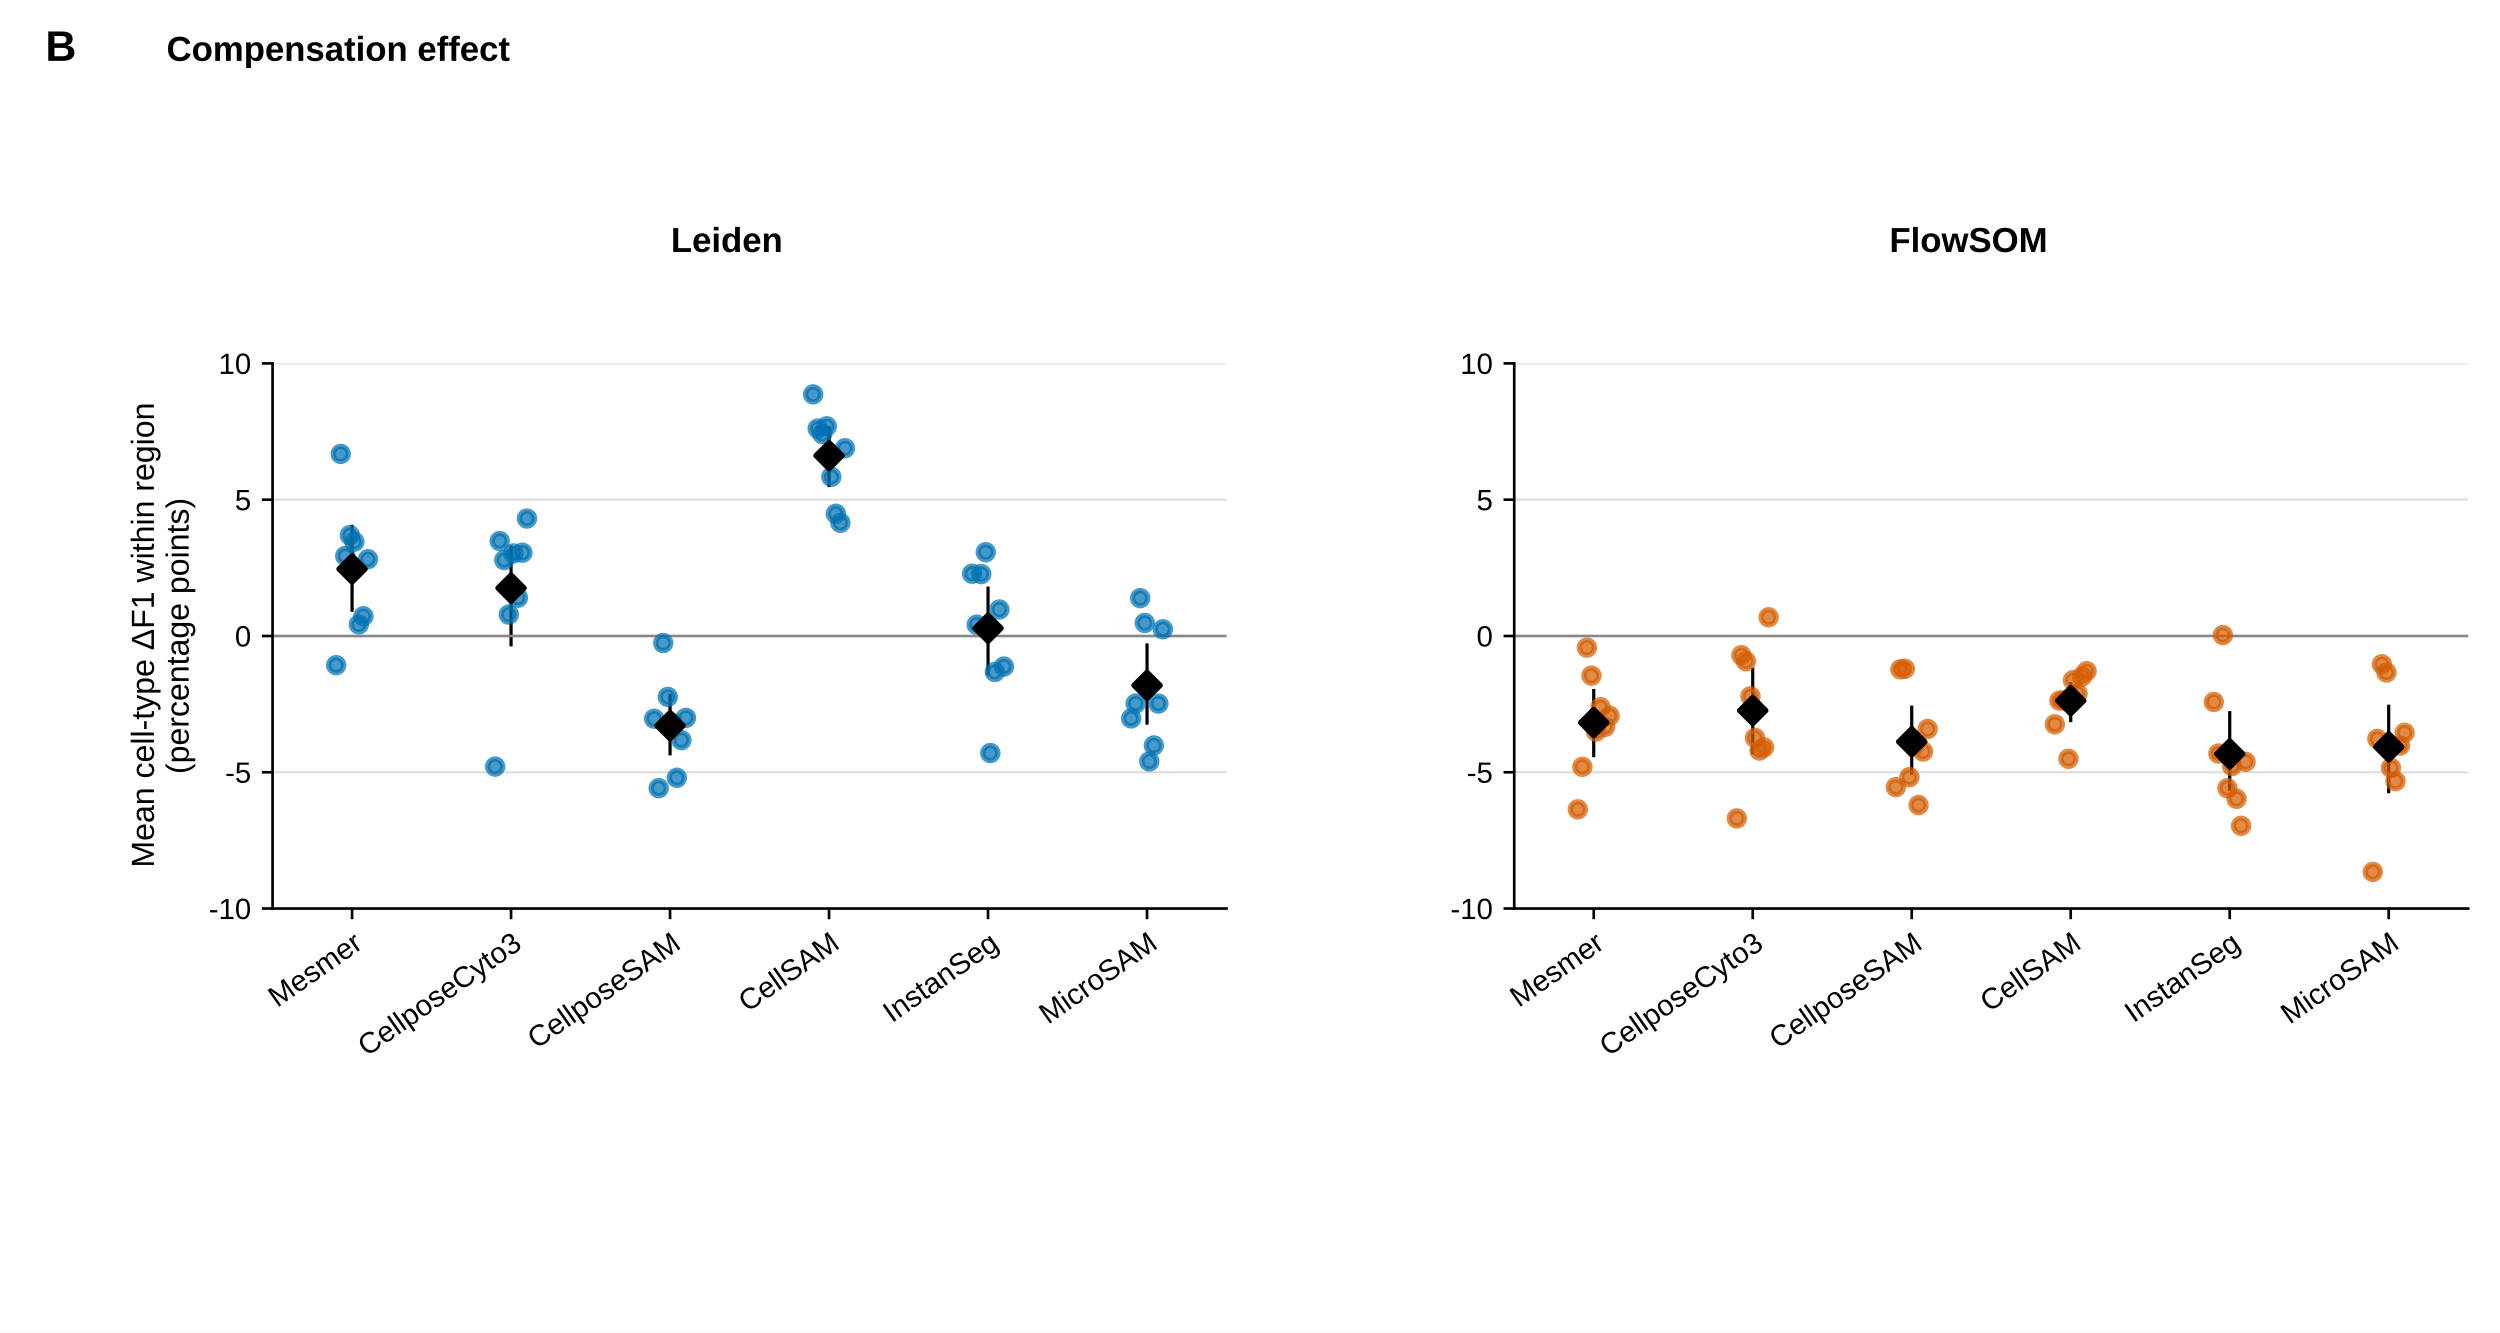
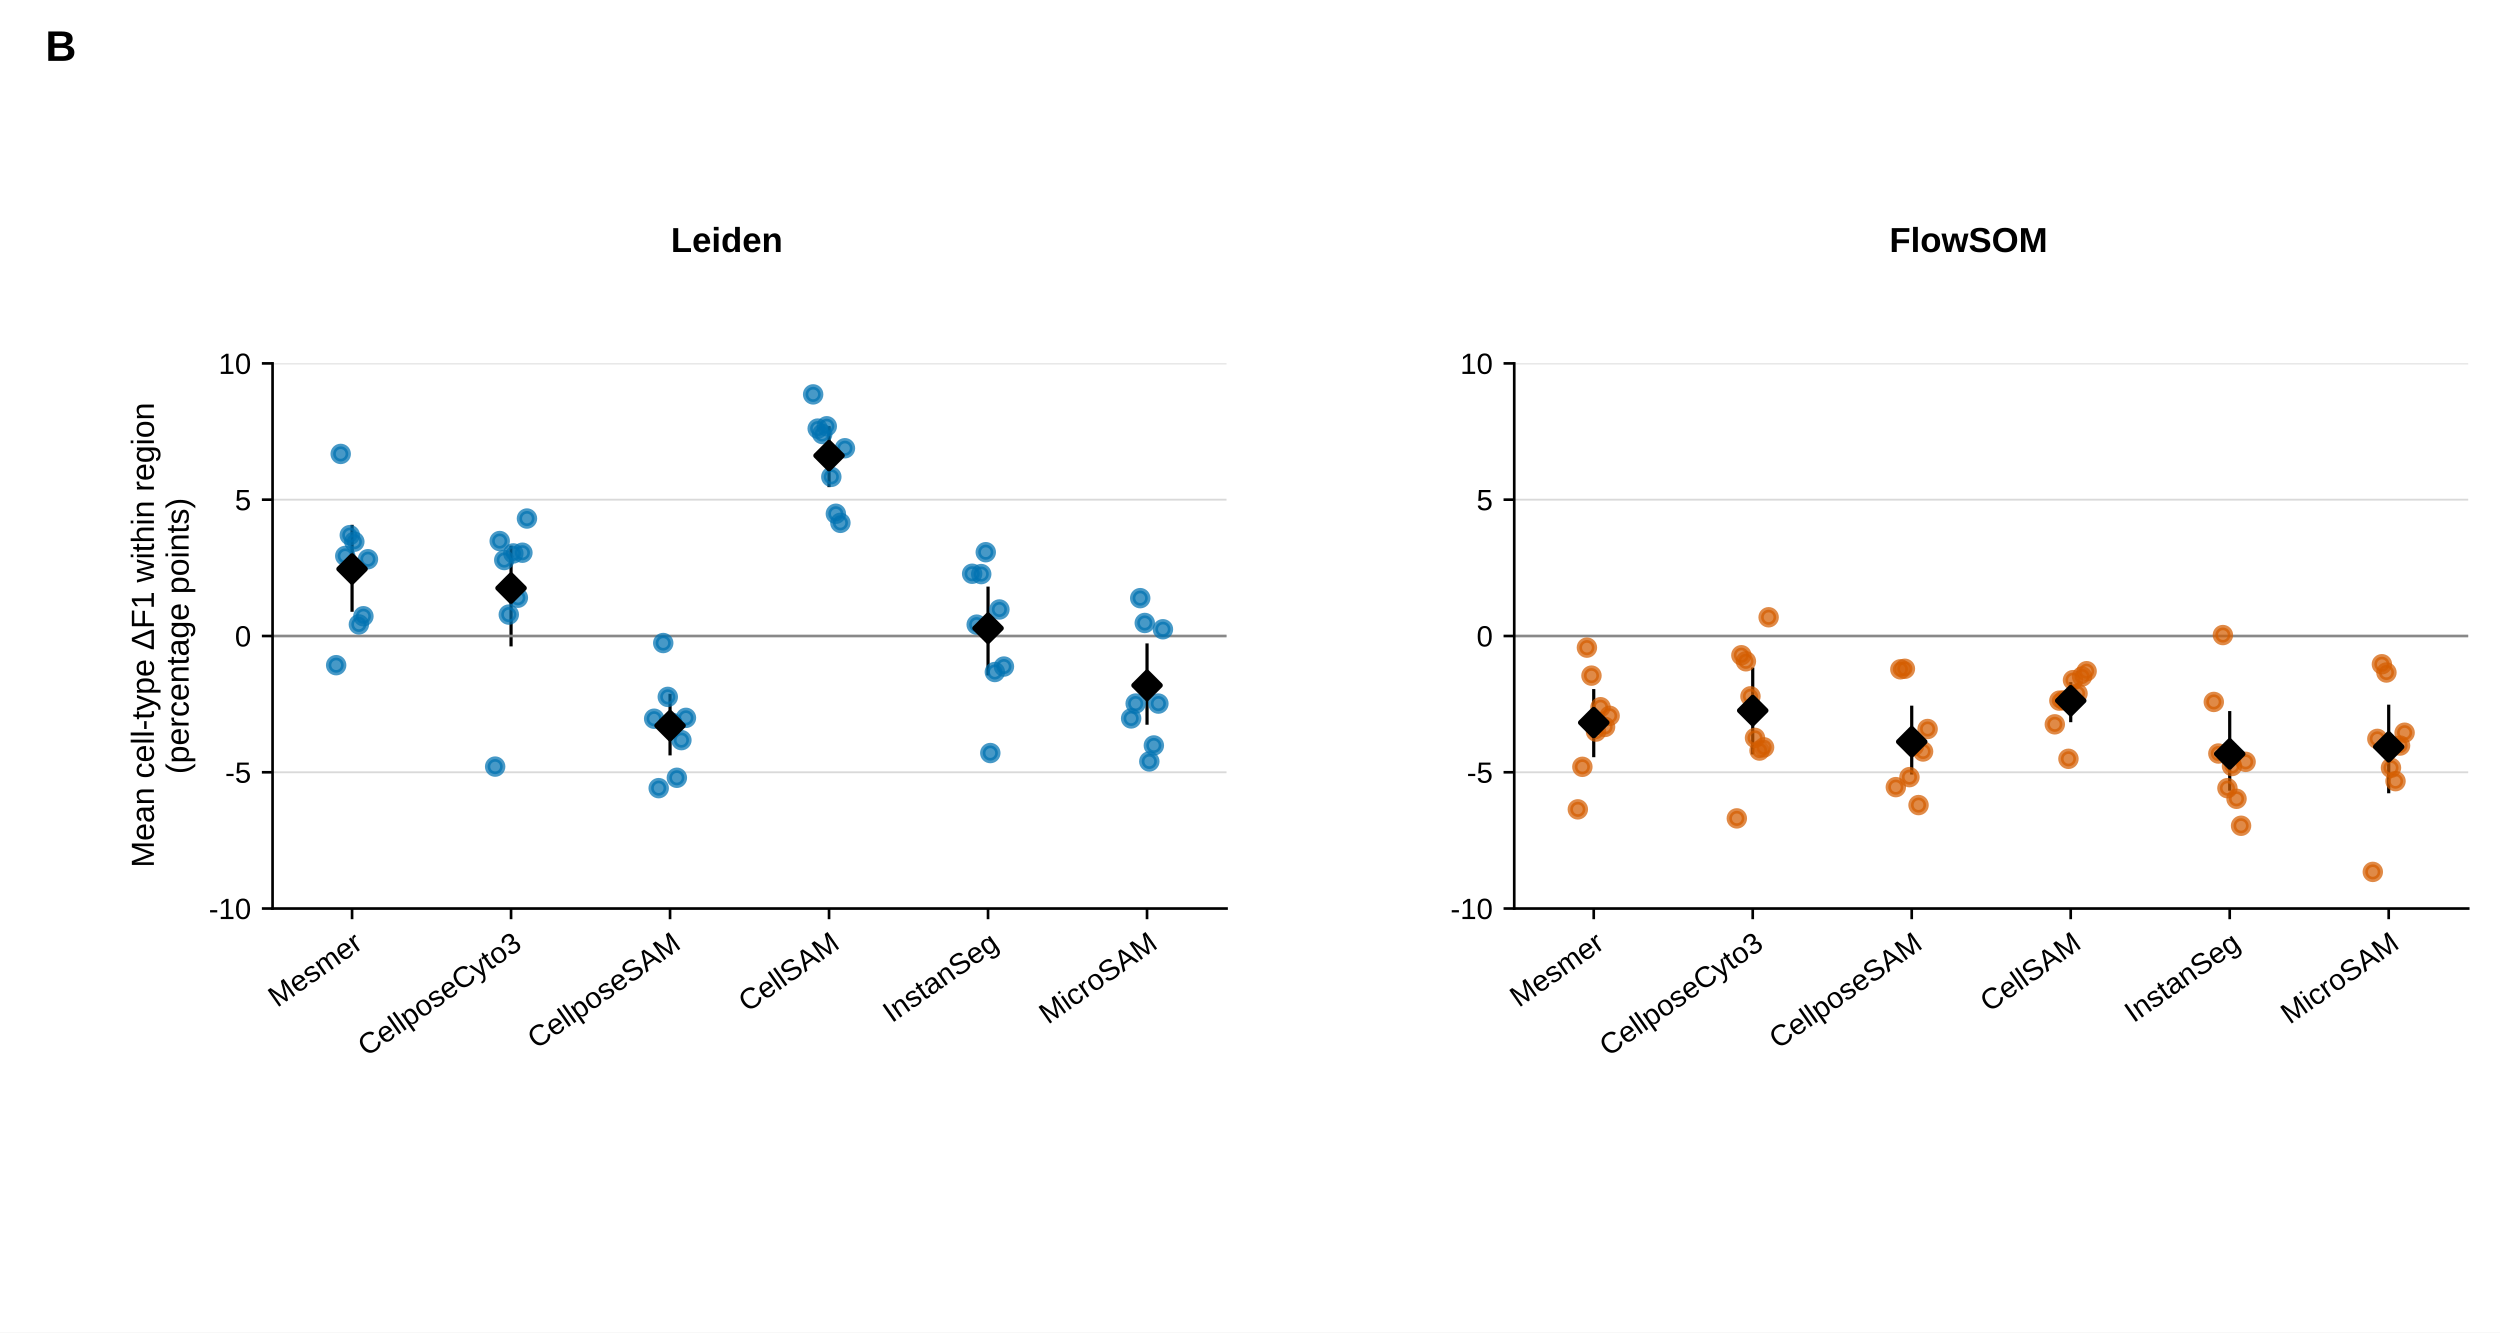
<svg xmlns="http://www.w3.org/2000/svg" xmlns:xlink="http://www.w3.org/1999/xlink" width="468pt" height="249.449pt" viewBox="0 0 468 249.449" version="1.1">
  <defs>
    <style type="text/css">*{stroke-linejoin: round; stroke-linecap: butt}</style>
  </defs>
  <g id="figure_1">
    <g id="patch_1">
      <path d="M 0 249.449  L 468 249.449  L 468 0  L 0 0  z " style="fill: #ffffff" />
    </g>
    <g id="axes_1">
      <g id="patch_2">
        <path d="M 51.024 170.079  L 229.606 170.079  L 229.606 68.031  L 51.024 68.031  z " style="fill: #ffffff" />
      </g>
      <g id="matplotlib.axis_1">
        <g id="xtick_1">
          <g id="line2d_1">
            <defs>
              <path id="me28803f079" d="M 0 0  L 0 2  " style="stroke: #000000; stroke-width: 0.5" />
            </defs>
            <g>
              <use xlink:href="#me28803f079" x="65.906" y="170.079" style="stroke: #000000; stroke-width: 0.5" />
            </g>
          </g>
          <g id="text_1">
            <text style="font-size: 5.5px; font-family: 'Arial', 'Liberation Sans', 'DejaVu Sans', sans-serif; text-anchor: end" x="68.164" y="177.304" transform="rotate(-35 68.16357 177.3036)">Mesmer</text>
          </g>
        </g>
        <g id="xtick_2">
          <g id="line2d_2">
            <g>
              <use xlink:href="#me28803f079" x="95.669" y="170.079" style="stroke: #000000; stroke-width: 0.5" />
            </g>
          </g>
          <g id="text_2">
            <text style="font-size: 5.5px; font-family: 'Arial', 'Liberation Sans', 'DejaVu Sans', sans-serif; text-anchor: end" x="97.966" y="177.358" transform="rotate(-35 97.96579 177.3585)">CellposeCyto3</text>
          </g>
        </g>
        <g id="xtick_3">
          <g id="line2d_3">
            <g>
              <use xlink:href="#me28803f079" x="125.433" y="170.079" style="stroke: #000000; stroke-width: 0.5" />
            </g>
          </g>
          <g id="text_3">
            <text style="font-size: 5.5px; font-family: 'Arial', 'Liberation Sans', 'DejaVu Sans', sans-serif; text-anchor: end" x="127.73" y="177.358" transform="rotate(-35 127.7296 177.3585)">CellposeSAM</text>
          </g>
        </g>
        <g id="xtick_4">
          <g id="line2d_4">
            <g>
              <use xlink:href="#me28803f079" x="155.197" y="170.079" style="stroke: #000000; stroke-width: 0.5" />
            </g>
          </g>
          <g id="text_4">
            <text style="font-size: 5.5px; font-family: 'Arial', 'Liberation Sans', 'DejaVu Sans', sans-serif; text-anchor: end" x="157.455" y="177.304" transform="rotate(-35 157.4549 177.3036)">CellSAM</text>
          </g>
        </g>
        <g id="xtick_5">
          <g id="line2d_5">
            <g>
              <use xlink:href="#me28803f079" x="184.961" y="170.079" style="stroke: #000000; stroke-width: 0.5" />
            </g>
          </g>
          <g id="text_5">
            <text style="font-size: 5.5px; font-family: 'Arial', 'Liberation Sans', 'DejaVu Sans', sans-serif; text-anchor: end" x="187.257" y="177.358" transform="rotate(-35 187.2571 177.3585)">InstanSeg</text>
          </g>
        </g>
        <g id="xtick_6">
          <g id="line2d_6">
            <g>
              <use xlink:href="#me28803f079" x="214.724" y="170.079" style="stroke: #000000; stroke-width: 0.5" />
            </g>
          </g>
          <g id="text_6">
            <text style="font-size: 5.5px; font-family: 'Arial', 'Liberation Sans', 'DejaVu Sans', sans-serif; text-anchor: end" x="216.982" y="177.304" transform="rotate(-35 216.9825 177.3036)">MicroSAM</text>
          </g>
        </g>
      </g>
      <g id="matplotlib.axis_2">
        <g id="ytick_1">
          <g id="line2d_7">
            <path d="M 51.024 170.079  L 229.606 170.079  " clip-path="url(#p943dd811ab)" style="fill: none; stroke: #d9d9d9; stroke-width: 0.35; stroke-linecap: square" />
          </g>
          <g id="line2d_8">
            <defs>
              <path id="m3e0531e842" d="M 0 0  L -2 0  " style="stroke: #000000; stroke-width: 0.5" />
            </defs>
            <g>
              <use xlink:href="#m3e0531e842" x="51.024" y="170.079" style="stroke: #000000; stroke-width: 0.5" />
            </g>
          </g>
          <g id="text_7">
            <text style="font-size: 5.5px; font-family: 'Arial', 'Liberation Sans', 'DejaVu Sans', sans-serif; text-anchor: end" x="47.024" y="172.047" transform="rotate(-0 47.02362 172.0471)">-10</text>
          </g>
        </g>
        <g id="ytick_2">
          <g id="line2d_9">
            <path d="M 51.024 144.567  L 229.606 144.567  " clip-path="url(#p943dd811ab)" style="fill: none; stroke: #d9d9d9; stroke-width: 0.35; stroke-linecap: square" />
          </g>
          <g id="line2d_10">
            <g>
              <use xlink:href="#m3e0531e842" x="51.024" y="144.567" style="stroke: #000000; stroke-width: 0.5" />
            </g>
          </g>
          <g id="text_8">
            <text style="font-size: 5.5px; font-family: 'Arial', 'Liberation Sans', 'DejaVu Sans', sans-serif; text-anchor: end" x="47.024" y="146.535" transform="rotate(-0 47.02362 146.5353)">-5</text>
          </g>
        </g>
        <g id="ytick_3">
          <g id="line2d_11">
            <path d="M 51.024 119.055  L 229.606 119.055  " clip-path="url(#p943dd811ab)" style="fill: none; stroke: #d9d9d9; stroke-width: 0.35; stroke-linecap: square" />
          </g>
          <g id="line2d_12">
            <g>
              <use xlink:href="#m3e0531e842" x="51.024" y="119.055" style="stroke: #000000; stroke-width: 0.5" />
            </g>
          </g>
          <g id="text_9">
            <text style="font-size: 5.5px; font-family: 'Arial', 'Liberation Sans', 'DejaVu Sans', sans-serif; text-anchor: end" x="47.024" y="121.024" transform="rotate(-0 47.02362 121.0235)">0</text>
          </g>
        </g>
        <g id="ytick_4">
          <g id="line2d_13">
            <path d="M 51.024 93.543  L 229.606 93.543  " clip-path="url(#p943dd811ab)" style="fill: none; stroke: #d9d9d9; stroke-width: 0.35; stroke-linecap: square" />
          </g>
          <g id="line2d_14">
            <g>
              <use xlink:href="#m3e0531e842" x="51.024" y="93.543" style="stroke: #000000; stroke-width: 0.5" />
            </g>
          </g>
          <g id="text_10">
            <text style="font-size: 5.5px; font-family: 'Arial', 'Liberation Sans', 'DejaVu Sans', sans-serif; text-anchor: end" x="47.024" y="95.512" transform="rotate(-0 47.02362 95.51171)">5</text>
          </g>
        </g>
        <g id="ytick_5">
          <g id="line2d_15">
            <path d="M 51.024 68.031  L 229.606 68.031  " clip-path="url(#p943dd811ab)" style="fill: none; stroke: #d9d9d9; stroke-width: 0.35; stroke-linecap: square" />
          </g>
          <g id="line2d_16">
            <g>
              <use xlink:href="#m3e0531e842" x="51.024" y="68.031" style="stroke: #000000; stroke-width: 0.5" />
            </g>
          </g>
          <g id="text_11">
            <text style="font-size: 5.5px; font-family: 'Arial', 'Liberation Sans', 'DejaVu Sans', sans-serif; text-anchor: end" x="47.024" y="70" transform="rotate(-0 47.02362 69.99989)">10</text>
          </g>
        </g>
        <g id="text_12">
          <text style="font-size: 6px; font-family: 'Arial', 'Liberation Sans', 'DejaVu Sans', sans-serif" transform="translate(28.80826 162.4107) rotate(-90)">Mean cell-type ΔF1 within region</text>
          <text style="font-size: 6px; font-family: 'Arial', 'Liberation Sans', 'DejaVu Sans', sans-serif" transform="translate(35.31245 144.9015) rotate(-90)">(percentage points)</text>
        </g>
      </g>
      <g id="line2d_17">
        <path d="M 65.906 114.229  L 65.906 98.543  " clip-path="url(#p943dd811ab)" style="fill: none; stroke: #000000; stroke-width: 0.6; stroke-linecap: square" />
      </g>
      <g id="line2d_18">
        <path d="M 95.669 120.712  L 95.669 102.449  " clip-path="url(#p943dd811ab)" style="fill: none; stroke: #000000; stroke-width: 0.6; stroke-linecap: square" />
      </g>
      <g id="line2d_19">
        <path d="M 125.433 141.115  L 125.433 130.178  " clip-path="url(#p943dd811ab)" style="fill: none; stroke: #000000; stroke-width: 0.6; stroke-linecap: square" />
      </g>
      <g id="line2d_20">
        <path d="M 155.197 90.896  L 155.197 80.09  " clip-path="url(#p943dd811ab)" style="fill: none; stroke: #000000; stroke-width: 0.6; stroke-linecap: square" />
      </g>
      <g id="line2d_21">
        <path d="M 184.961 126.131  L 184.961 110.107  " clip-path="url(#p943dd811ab)" style="fill: none; stroke: #000000; stroke-width: 0.6; stroke-linecap: square" />
      </g>
      <g id="line2d_22">
        <path d="M 214.724 135.371  L 214.724 120.749  " clip-path="url(#p943dd811ab)" style="fill: none; stroke: #000000; stroke-width: 0.6; stroke-linecap: square" />
      </g>
      <g id="line2d_23">
        <path d="M 51.024 119.055  L 229.606 119.055  " clip-path="url(#p943dd811ab)" style="fill: none; stroke: #888888; stroke-width: 0.5; stroke-linecap: square" />
      </g>
      <g id="patch_3">
        <path d="M 51.024 170.079  L 51.024 68.031  " style="fill: none; stroke: #000000; stroke-width: 0.5; stroke-linejoin: miter; stroke-linecap: square" />
      </g>
      <g id="patch_4">
        <path d="M 51.024 170.079  L 229.606 170.079  " style="fill: none; stroke: #000000; stroke-width: 0.5; stroke-linejoin: miter; stroke-linecap: square" />
      </g>
      <g id="PathCollection_1">
        <defs>
          <path id="m981d229b8f" d="M 0 1.414  C 0.375 1.414 0.735 1.265 1 1  C 1.265 0.735 1.414 0.375 1.414 0  C 1.414 -0.375 1.265 -0.735 1 -1  C 0.735 -1.265 0.375 -1.414 0 -1.414  C -0.375 -1.414 -0.735 -1.265 -1 -1  C -1.265 -0.735 -1.414 -0.375 -1.414 0  C -1.414 0.375 -1.265 0.735 -1 1  C -0.735 1.265 -0.375 1.414 0 1.414  z " style="stroke: #0072b2; stroke-opacity: 0.72" />
        </defs>
        <g clip-path="url(#p943dd811ab)">
          <use xlink:href="#m981d229b8f" x="62.929" y="124.521" style="fill: #0072b2; fill-opacity: 0.72; stroke: #0072b2; stroke-opacity: 0.72" />
          <use xlink:href="#m981d229b8f" x="63.78" y="84.974" style="fill: #0072b2; fill-opacity: 0.72; stroke: #0072b2; stroke-opacity: 0.72" />
          <use xlink:href="#m981d229b8f" x="64.63" y="104.072" style="fill: #0072b2; fill-opacity: 0.72; stroke: #0072b2; stroke-opacity: 0.72" />
          <use xlink:href="#m981d229b8f" x="65.48" y="100.18" style="fill: #0072b2; fill-opacity: 0.72; stroke: #0072b2; stroke-opacity: 0.72" />
          <use xlink:href="#m981d229b8f" x="66.331" y="101.406" style="fill: #0072b2; fill-opacity: 0.72; stroke: #0072b2; stroke-opacity: 0.72" />
          <use xlink:href="#m981d229b8f" x="67.181" y="116.888" style="fill: #0072b2; fill-opacity: 0.72; stroke: #0072b2; stroke-opacity: 0.72" />
          <use xlink:href="#m981d229b8f" x="68.031" y="115.36" style="fill: #0072b2; fill-opacity: 0.72; stroke: #0072b2; stroke-opacity: 0.72" />
          <use xlink:href="#m981d229b8f" x="68.882" y="104.685" style="fill: #0072b2; fill-opacity: 0.72; stroke: #0072b2; stroke-opacity: 0.72" />
        </g>
      </g>
      <g id="PathCollection_2">
        <g clip-path="url(#p943dd811ab)">
          <use xlink:href="#m981d229b8f" x="92.693" y="143.508" style="fill: #0072b2; fill-opacity: 0.72; stroke: #0072b2; stroke-opacity: 0.72" />
          <use xlink:href="#m981d229b8f" x="93.543" y="101.284" style="fill: #0072b2; fill-opacity: 0.72; stroke: #0072b2; stroke-opacity: 0.72" />
          <use xlink:href="#m981d229b8f" x="94.394" y="104.84" style="fill: #0072b2; fill-opacity: 0.72; stroke: #0072b2; stroke-opacity: 0.72" />
          <use xlink:href="#m981d229b8f" x="95.244" y="115.051" style="fill: #0072b2; fill-opacity: 0.72; stroke: #0072b2; stroke-opacity: 0.72" />
          <use xlink:href="#m981d229b8f" x="96.094" y="103.601" style="fill: #0072b2; fill-opacity: 0.72; stroke: #0072b2; stroke-opacity: 0.72" />
          <use xlink:href="#m981d229b8f" x="96.945" y="111.896" style="fill: #0072b2; fill-opacity: 0.72; stroke: #0072b2; stroke-opacity: 0.72" />
          <use xlink:href="#m981d229b8f" x="97.795" y="103.469" style="fill: #0072b2; fill-opacity: 0.72; stroke: #0072b2; stroke-opacity: 0.72" />
          <use xlink:href="#m981d229b8f" x="98.646" y="97.07" style="fill: #0072b2; fill-opacity: 0.72; stroke: #0072b2; stroke-opacity: 0.72" />
        </g>
      </g>
      <g id="PathCollection_3">
        <g clip-path="url(#p943dd811ab)">
          <use xlink:href="#m981d229b8f" x="122.457" y="134.544" style="fill: #0072b2; fill-opacity: 0.72; stroke: #0072b2; stroke-opacity: 0.72" />
          <use xlink:href="#m981d229b8f" x="123.307" y="147.542" style="fill: #0072b2; fill-opacity: 0.72; stroke: #0072b2; stroke-opacity: 0.72" />
          <use xlink:href="#m981d229b8f" x="124.157" y="120.376" style="fill: #0072b2; fill-opacity: 0.72; stroke: #0072b2; stroke-opacity: 0.72" />
          <use xlink:href="#m981d229b8f" x="125.008" y="130.457" style="fill: #0072b2; fill-opacity: 0.72; stroke: #0072b2; stroke-opacity: 0.72" />
          <use xlink:href="#m981d229b8f" x="125.858" y="135.316" style="fill: #0072b2; fill-opacity: 0.72; stroke: #0072b2; stroke-opacity: 0.72" />
          <use xlink:href="#m981d229b8f" x="126.709" y="145.6" style="fill: #0072b2; fill-opacity: 0.72; stroke: #0072b2; stroke-opacity: 0.72" />
          <use xlink:href="#m981d229b8f" x="127.559" y="138.553" style="fill: #0072b2; fill-opacity: 0.72; stroke: #0072b2; stroke-opacity: 0.72" />
          <use xlink:href="#m981d229b8f" x="128.409" y="134.383" style="fill: #0072b2; fill-opacity: 0.72; stroke: #0072b2; stroke-opacity: 0.72" />
        </g>
      </g>
      <g id="PathCollection_4">
        <g clip-path="url(#p943dd811ab)">
          <use xlink:href="#m981d229b8f" x="152.22" y="73.831" style="fill: #0072b2; fill-opacity: 0.72; stroke: #0072b2; stroke-opacity: 0.72" />
          <use xlink:href="#m981d229b8f" x="153.071" y="80.232" style="fill: #0072b2; fill-opacity: 0.72; stroke: #0072b2; stroke-opacity: 0.72" />
          <use xlink:href="#m981d229b8f" x="153.921" y="81.245" style="fill: #0072b2; fill-opacity: 0.72; stroke: #0072b2; stroke-opacity: 0.72" />
          <use xlink:href="#m981d229b8f" x="154.772" y="79.798" style="fill: #0072b2; fill-opacity: 0.72; stroke: #0072b2; stroke-opacity: 0.72" />
          <use xlink:href="#m981d229b8f" x="155.622" y="89.264" style="fill: #0072b2; fill-opacity: 0.72; stroke: #0072b2; stroke-opacity: 0.72" />
          <use xlink:href="#m981d229b8f" x="156.472" y="96.175" style="fill: #0072b2; fill-opacity: 0.72; stroke: #0072b2; stroke-opacity: 0.72" />
          <use xlink:href="#m981d229b8f" x="157.323" y="97.877" style="fill: #0072b2; fill-opacity: 0.72; stroke: #0072b2; stroke-opacity: 0.72" />
          <use xlink:href="#m981d229b8f" x="158.173" y="83.911" style="fill: #0072b2; fill-opacity: 0.72; stroke: #0072b2; stroke-opacity: 0.72" />
        </g>
      </g>
      <g id="PathCollection_5">
        <g clip-path="url(#p943dd811ab)">
          <use xlink:href="#m981d229b8f" x="181.984" y="107.406" style="fill: #0072b2; fill-opacity: 0.72; stroke: #0072b2; stroke-opacity: 0.72" />
          <use xlink:href="#m981d229b8f" x="182.835" y="116.932" style="fill: #0072b2; fill-opacity: 0.72; stroke: #0072b2; stroke-opacity: 0.72" />
          <use xlink:href="#m981d229b8f" x="183.685" y="107.468" style="fill: #0072b2; fill-opacity: 0.72; stroke: #0072b2; stroke-opacity: 0.72" />
          <use xlink:href="#m981d229b8f" x="184.535" y="103.373" style="fill: #0072b2; fill-opacity: 0.72; stroke: #0072b2; stroke-opacity: 0.72" />
          <use xlink:href="#m981d229b8f" x="185.386" y="140.97" style="fill: #0072b2; fill-opacity: 0.72; stroke: #0072b2; stroke-opacity: 0.72" />
          <use xlink:href="#m981d229b8f" x="186.236" y="125.801" style="fill: #0072b2; fill-opacity: 0.72; stroke: #0072b2; stroke-opacity: 0.72" />
          <use xlink:href="#m981d229b8f" x="187.087" y="114.095" style="fill: #0072b2; fill-opacity: 0.72; stroke: #0072b2; stroke-opacity: 0.72" />
          <use xlink:href="#m981d229b8f" x="187.937" y="124.778" style="fill: #0072b2; fill-opacity: 0.72; stroke: #0072b2; stroke-opacity: 0.72" />
        </g>
      </g>
      <g id="PathCollection_6">
        <g clip-path="url(#p943dd811ab)">
          <use xlink:href="#m981d229b8f" x="211.748" y="134.489" style="fill: #0072b2; fill-opacity: 0.72; stroke: #0072b2; stroke-opacity: 0.72" />
          <use xlink:href="#m981d229b8f" x="212.598" y="131.706" style="fill: #0072b2; fill-opacity: 0.72; stroke: #0072b2; stroke-opacity: 0.72" />
          <use xlink:href="#m981d229b8f" x="213.449" y="111.974" style="fill: #0072b2; fill-opacity: 0.72; stroke: #0072b2; stroke-opacity: 0.72" />
          <use xlink:href="#m981d229b8f" x="214.299" y="116.62" style="fill: #0072b2; fill-opacity: 0.72; stroke: #0072b2; stroke-opacity: 0.72" />
          <use xlink:href="#m981d229b8f" x="215.15" y="142.54" style="fill: #0072b2; fill-opacity: 0.72; stroke: #0072b2; stroke-opacity: 0.72" />
          <use xlink:href="#m981d229b8f" x="216" y="139.551" style="fill: #0072b2; fill-opacity: 0.72; stroke: #0072b2; stroke-opacity: 0.72" />
          <use xlink:href="#m981d229b8f" x="216.85" y="131.712" style="fill: #0072b2; fill-opacity: 0.72; stroke: #0072b2; stroke-opacity: 0.72" />
          <use xlink:href="#m981d229b8f" x="217.701" y="117.799" style="fill: #0072b2; fill-opacity: 0.72; stroke: #0072b2; stroke-opacity: 0.72" />
        </g>
      </g>
      <g id="PathCollection_7">
        <defs>
          <path id="m2d0864946b" d="M -0 2.449  L 2.449 0  L 0 -2.449  L -2.449 -0  z " style="stroke: #000000" />
        </defs>
        <g clip-path="url(#p943dd811ab)">
          <use xlink:href="#m2d0864946b" x="65.906" y="106.511" style="stroke: #000000" />
        </g>
      </g>
      <g id="PathCollection_8">
        <g clip-path="url(#p943dd811ab)">
          <use xlink:href="#m2d0864946b" x="95.669" y="110.09" style="stroke: #000000" />
        </g>
      </g>
      <g id="PathCollection_9">
        <g clip-path="url(#p943dd811ab)">
          <use xlink:href="#m2d0864946b" x="125.433" y="135.846" style="stroke: #000000" />
        </g>
      </g>
      <g id="PathCollection_10">
        <g clip-path="url(#p943dd811ab)">
          <use xlink:href="#m2d0864946b" x="155.197" y="85.292" style="stroke: #000000" />
        </g>
      </g>
      <g id="PathCollection_11">
        <g clip-path="url(#p943dd811ab)">
          <use xlink:href="#m2d0864946b" x="184.961" y="117.603" style="stroke: #000000" />
        </g>
      </g>
      <g id="PathCollection_12">
        <g clip-path="url(#p943dd811ab)">
          <use xlink:href="#m2d0864946b" x="214.724" y="128.299" style="stroke: #000000" />
        </g>
      </g>
    </g>
    <g id="axes_2">
      <g id="patch_5">
        <path d="M 283.465 170.079  L 462.047 170.079  L 462.047 68.031  L 283.465 68.031  z " style="fill: #ffffff" />
      </g>
      <g id="matplotlib.axis_3">
        <g id="xtick_7">
          <g id="line2d_24">
            <g>
              <use xlink:href="#me28803f079" x="298.346" y="170.079" style="stroke: #000000; stroke-width: 0.5" />
            </g>
          </g>
          <g id="text_13">
            <text style="font-size: 5.5px; font-family: 'Arial', 'Liberation Sans', 'DejaVu Sans', sans-serif; text-anchor: end" x="300.605" y="177.304" transform="rotate(-35 300.6045 177.3036)">Mesmer</text>
          </g>
        </g>
        <g id="xtick_8">
          <g id="line2d_25">
            <g>
              <use xlink:href="#me28803f079" x="328.11" y="170.079" style="stroke: #000000; stroke-width: 0.5" />
            </g>
          </g>
          <g id="text_14">
            <text style="font-size: 5.5px; font-family: 'Arial', 'Liberation Sans', 'DejaVu Sans', sans-serif; text-anchor: end" x="330.407" y="177.358" transform="rotate(-35 330.4067 177.3585)">CellposeCyto3</text>
          </g>
        </g>
        <g id="xtick_9">
          <g id="line2d_26">
            <g>
              <use xlink:href="#me28803f079" x="357.874" y="170.079" style="stroke: #000000; stroke-width: 0.5" />
            </g>
          </g>
          <g id="text_15">
            <text style="font-size: 5.5px; font-family: 'Arial', 'Liberation Sans', 'DejaVu Sans', sans-serif; text-anchor: end" x="360.171" y="177.358" transform="rotate(-35 360.1705 177.3585)">CellposeSAM</text>
          </g>
        </g>
        <g id="xtick_10">
          <g id="line2d_27">
            <g>
              <use xlink:href="#me28803f079" x="387.638" y="170.079" style="stroke: #000000; stroke-width: 0.5" />
            </g>
          </g>
          <g id="text_16">
            <text style="font-size: 5.5px; font-family: 'Arial', 'Liberation Sans', 'DejaVu Sans', sans-serif; text-anchor: end" x="389.896" y="177.304" transform="rotate(-35 389.8958 177.3036)">CellSAM</text>
          </g>
        </g>
        <g id="xtick_11">
          <g id="line2d_28">
            <g>
              <use xlink:href="#me28803f079" x="417.402" y="170.079" style="stroke: #000000; stroke-width: 0.5" />
            </g>
          </g>
          <g id="text_17">
            <text style="font-size: 5.5px; font-family: 'Arial', 'Liberation Sans', 'DejaVu Sans', sans-serif; text-anchor: end" x="419.698" y="177.358" transform="rotate(-35 419.6981 177.3585)">InstanSeg</text>
          </g>
        </g>
        <g id="xtick_12">
          <g id="line2d_29">
            <g>
              <use xlink:href="#me28803f079" x="447.165" y="170.079" style="stroke: #000000; stroke-width: 0.5" />
            </g>
          </g>
          <g id="text_18">
            <text style="font-size: 5.5px; font-family: 'Arial', 'Liberation Sans', 'DejaVu Sans', sans-serif; text-anchor: end" x="449.423" y="177.304" transform="rotate(-35 449.4234 177.3036)">MicroSAM</text>
          </g>
        </g>
      </g>
      <g id="matplotlib.axis_4">
        <g id="ytick_6">
          <g id="line2d_30">
            <path d="M 283.465 170.079  L 462.047 170.079  " clip-path="url(#pf8a4b1dd82)" style="fill: none; stroke: #d9d9d9; stroke-width: 0.35; stroke-linecap: square" />
          </g>
          <g id="line2d_31">
            <g>
              <use xlink:href="#m3e0531e842" x="283.465" y="170.079" style="stroke: #000000; stroke-width: 0.5" />
            </g>
          </g>
          <g id="text_19">
            <text style="font-size: 5.5px; font-family: 'Arial', 'Liberation Sans', 'DejaVu Sans', sans-serif; text-anchor: end" x="279.465" y="172.047" transform="rotate(-0 279.4646 172.0471)">-10</text>
          </g>
        </g>
        <g id="ytick_7">
          <g id="line2d_32">
            <path d="M 283.465 144.567  L 462.047 144.567  " clip-path="url(#pf8a4b1dd82)" style="fill: none; stroke: #d9d9d9; stroke-width: 0.35; stroke-linecap: square" />
          </g>
          <g id="line2d_33">
            <g>
              <use xlink:href="#m3e0531e842" x="283.465" y="144.567" style="stroke: #000000; stroke-width: 0.5" />
            </g>
          </g>
          <g id="text_20">
            <text style="font-size: 5.5px; font-family: 'Arial', 'Liberation Sans', 'DejaVu Sans', sans-serif; text-anchor: end" x="279.465" y="146.535" transform="rotate(-0 279.4646 146.5353)">-5</text>
          </g>
        </g>
        <g id="ytick_8">
          <g id="line2d_34">
            <path d="M 283.465 119.055  L 462.047 119.055  " clip-path="url(#pf8a4b1dd82)" style="fill: none; stroke: #d9d9d9; stroke-width: 0.35; stroke-linecap: square" />
          </g>
          <g id="line2d_35">
            <g>
              <use xlink:href="#m3e0531e842" x="283.465" y="119.055" style="stroke: #000000; stroke-width: 0.5" />
            </g>
          </g>
          <g id="text_21">
            <text style="font-size: 5.5px; font-family: 'Arial', 'Liberation Sans', 'DejaVu Sans', sans-serif; text-anchor: end" x="279.465" y="121.024" transform="rotate(-0 279.4646 121.0235)">0</text>
          </g>
        </g>
        <g id="ytick_9">
          <g id="line2d_36">
            <path d="M 283.465 93.543  L 462.047 93.543  " clip-path="url(#pf8a4b1dd82)" style="fill: none; stroke: #d9d9d9; stroke-width: 0.35; stroke-linecap: square" />
          </g>
          <g id="line2d_37">
            <g>
              <use xlink:href="#m3e0531e842" x="283.465" y="93.543" style="stroke: #000000; stroke-width: 0.5" />
            </g>
          </g>
          <g id="text_22">
            <text style="font-size: 5.5px; font-family: 'Arial', 'Liberation Sans', 'DejaVu Sans', sans-serif; text-anchor: end" x="279.465" y="95.512" transform="rotate(-0 279.4646 95.51171)">5</text>
          </g>
        </g>
        <g id="ytick_10">
          <g id="line2d_38">
            <path d="M 283.465 68.031  L 462.047 68.031  " clip-path="url(#pf8a4b1dd82)" style="fill: none; stroke: #d9d9d9; stroke-width: 0.35; stroke-linecap: square" />
          </g>
          <g id="line2d_39">
            <g>
              <use xlink:href="#m3e0531e842" x="283.465" y="68.031" style="stroke: #000000; stroke-width: 0.5" />
            </g>
          </g>
          <g id="text_23">
            <text style="font-size: 5.5px; font-family: 'Arial', 'Liberation Sans', 'DejaVu Sans', sans-serif; text-anchor: end" x="279.465" y="70" transform="rotate(-0 279.4646 69.99989)">10</text>
          </g>
        </g>
      </g>
      <g id="line2d_40">
        <path d="M 298.346 141.448  L 298.346 129.297  " clip-path="url(#pf8a4b1dd82)" style="fill: none; stroke: #000000; stroke-width: 0.6; stroke-linecap: square" />
      </g>
      <g id="line2d_41">
        <path d="M 328.11 140.928  L 328.11 125.263  " clip-path="url(#pf8a4b1dd82)" style="fill: none; stroke: #000000; stroke-width: 0.6; stroke-linecap: square" />
      </g>
      <g id="line2d_42">
        <path d="M 357.874 144.695  L 357.874 132.395  " clip-path="url(#pf8a4b1dd82)" style="fill: none; stroke: #000000; stroke-width: 0.6; stroke-linecap: square" />
      </g>
      <g id="line2d_43">
        <path d="M 387.638 134.897  L 387.638 127.998  " clip-path="url(#pf8a4b1dd82)" style="fill: none; stroke: #000000; stroke-width: 0.6; stroke-linecap: square" />
      </g>
      <g id="line2d_44">
        <path d="M 417.402 147.722  L 417.402 133.407  " clip-path="url(#pf8a4b1dd82)" style="fill: none; stroke: #000000; stroke-width: 0.6; stroke-linecap: square" />
      </g>
      <g id="line2d_45">
        <path d="M 447.165 148.2  L 447.165 132.214  " clip-path="url(#pf8a4b1dd82)" style="fill: none; stroke: #000000; stroke-width: 0.6; stroke-linecap: square" />
      </g>
      <g id="line2d_46">
        <path d="M 283.465 119.055  L 462.047 119.055  " clip-path="url(#pf8a4b1dd82)" style="fill: none; stroke: #888888; stroke-width: 0.5; stroke-linecap: square" />
      </g>
      <g id="patch_6">
        <path d="M 283.465 170.079  L 283.465 68.031  " style="fill: none; stroke: #000000; stroke-width: 0.5; stroke-linejoin: miter; stroke-linecap: square" />
      </g>
      <g id="patch_7">
        <path d="M 283.465 170.079  L 462.047 170.079  " style="fill: none; stroke: #000000; stroke-width: 0.5; stroke-linejoin: miter; stroke-linecap: square" />
      </g>
      <g id="PathCollection_13">
        <defs>
          <path id="me8a76afe84" d="M 0 1.414  C 0.375 1.414 0.735 1.265 1 1  C 1.265 0.735 1.414 0.375 1.414 0  C 1.414 -0.375 1.265 -0.735 1 -1  C 0.735 -1.265 0.375 -1.414 0 -1.414  C -0.375 -1.414 -0.735 -1.265 -1 -1  C -1.265 -0.735 -1.414 -0.375 -1.414 0  C -1.414 0.375 -1.265 0.735 -1 1  C -0.735 1.265 -0.375 1.414 0 1.414  z " style="stroke: #d55e00; stroke-opacity: 0.72" />
        </defs>
        <g clip-path="url(#pf8a4b1dd82)">
          <use xlink:href="#me8a76afe84" x="295.37" y="151.51" style="fill: #d55e00; fill-opacity: 0.72; stroke: #d55e00; stroke-opacity: 0.72" />
          <use xlink:href="#me8a76afe84" x="296.22" y="143.549" style="fill: #d55e00; fill-opacity: 0.72; stroke: #d55e00; stroke-opacity: 0.72" />
          <use xlink:href="#me8a76afe84" x="297.071" y="121.237" style="fill: #d55e00; fill-opacity: 0.72; stroke: #d55e00; stroke-opacity: 0.72" />
          <use xlink:href="#me8a76afe84" x="297.921" y="126.478" style="fill: #d55e00; fill-opacity: 0.72; stroke: #d55e00; stroke-opacity: 0.72" />
          <use xlink:href="#me8a76afe84" x="298.772" y="136.952" style="fill: #d55e00; fill-opacity: 0.72; stroke: #d55e00; stroke-opacity: 0.72" />
          <use xlink:href="#me8a76afe84" x="299.622" y="132.39" style="fill: #d55e00; fill-opacity: 0.72; stroke: #d55e00; stroke-opacity: 0.72" />
          <use xlink:href="#me8a76afe84" x="300.472" y="136.077" style="fill: #d55e00; fill-opacity: 0.72; stroke: #d55e00; stroke-opacity: 0.72" />
          <use xlink:href="#me8a76afe84" x="301.323" y="133.999" style="fill: #d55e00; fill-opacity: 0.72; stroke: #d55e00; stroke-opacity: 0.72" />
        </g>
      </g>
      <g id="PathCollection_14">
        <g clip-path="url(#pf8a4b1dd82)">
          <use xlink:href="#me8a76afe84" x="325.134" y="153.203" style="fill: #d55e00; fill-opacity: 0.72; stroke: #d55e00; stroke-opacity: 0.72" />
          <use xlink:href="#me8a76afe84" x="325.984" y="122.661" style="fill: #d55e00; fill-opacity: 0.72; stroke: #d55e00; stroke-opacity: 0.72" />
          <use xlink:href="#me8a76afe84" x="326.835" y="123.795" style="fill: #d55e00; fill-opacity: 0.72; stroke: #d55e00; stroke-opacity: 0.72" />
          <use xlink:href="#me8a76afe84" x="327.685" y="130.353" style="fill: #d55e00; fill-opacity: 0.72; stroke: #d55e00; stroke-opacity: 0.72" />
          <use xlink:href="#me8a76afe84" x="328.535" y="138.132" style="fill: #d55e00; fill-opacity: 0.72; stroke: #d55e00; stroke-opacity: 0.72" />
          <use xlink:href="#me8a76afe84" x="329.386" y="140.507" style="fill: #d55e00; fill-opacity: 0.72; stroke: #d55e00; stroke-opacity: 0.72" />
          <use xlink:href="#me8a76afe84" x="330.236" y="139.907" style="fill: #d55e00; fill-opacity: 0.72; stroke: #d55e00; stroke-opacity: 0.72" />
          <use xlink:href="#me8a76afe84" x="331.087" y="115.553" style="fill: #d55e00; fill-opacity: 0.72; stroke: #d55e00; stroke-opacity: 0.72" />
        </g>
      </g>
      <g id="PathCollection_15">
        <g clip-path="url(#pf8a4b1dd82)">
          <use xlink:href="#me8a76afe84" x="354.898" y="147.35" style="fill: #d55e00; fill-opacity: 0.72; stroke: #d55e00; stroke-opacity: 0.72" />
          <use xlink:href="#me8a76afe84" x="355.748" y="125.295" style="fill: #d55e00; fill-opacity: 0.72; stroke: #d55e00; stroke-opacity: 0.72" />
          <use xlink:href="#me8a76afe84" x="356.598" y="125.194" style="fill: #d55e00; fill-opacity: 0.72; stroke: #d55e00; stroke-opacity: 0.72" />
          <use xlink:href="#me8a76afe84" x="357.449" y="145.479" style="fill: #d55e00; fill-opacity: 0.72; stroke: #d55e00; stroke-opacity: 0.72" />
          <use xlink:href="#me8a76afe84" x="358.299" y="139.664" style="fill: #d55e00; fill-opacity: 0.72; stroke: #d55e00; stroke-opacity: 0.72" />
          <use xlink:href="#me8a76afe84" x="359.15" y="150.71" style="fill: #d55e00; fill-opacity: 0.72; stroke: #d55e00; stroke-opacity: 0.72" />
          <use xlink:href="#me8a76afe84" x="360" y="140.679" style="fill: #d55e00; fill-opacity: 0.72; stroke: #d55e00; stroke-opacity: 0.72" />
          <use xlink:href="#me8a76afe84" x="360.85" y="136.47" style="fill: #d55e00; fill-opacity: 0.72; stroke: #d55e00; stroke-opacity: 0.72" />
        </g>
      </g>
      <g id="PathCollection_16">
        <g clip-path="url(#pf8a4b1dd82)">
          <use xlink:href="#me8a76afe84" x="384.661" y="135.594" style="fill: #d55e00; fill-opacity: 0.72; stroke: #d55e00; stroke-opacity: 0.72" />
          <use xlink:href="#me8a76afe84" x="385.512" y="131.16" style="fill: #d55e00; fill-opacity: 0.72; stroke: #d55e00; stroke-opacity: 0.72" />
          <use xlink:href="#me8a76afe84" x="386.362" y="131.103" style="fill: #d55e00; fill-opacity: 0.72; stroke: #d55e00; stroke-opacity: 0.72" />
          <use xlink:href="#me8a76afe84" x="387.213" y="142.049" style="fill: #d55e00; fill-opacity: 0.72; stroke: #d55e00; stroke-opacity: 0.72" />
          <use xlink:href="#me8a76afe84" x="388.063" y="127.323" style="fill: #d55e00; fill-opacity: 0.72; stroke: #d55e00; stroke-opacity: 0.72" />
          <use xlink:href="#me8a76afe84" x="388.913" y="129.816" style="fill: #d55e00; fill-opacity: 0.72; stroke: #d55e00; stroke-opacity: 0.72" />
          <use xlink:href="#me8a76afe84" x="389.764" y="126.643" style="fill: #d55e00; fill-opacity: 0.72; stroke: #d55e00; stroke-opacity: 0.72" />
          <use xlink:href="#me8a76afe84" x="390.614" y="125.65" style="fill: #d55e00; fill-opacity: 0.72; stroke: #d55e00; stroke-opacity: 0.72" />
        </g>
      </g>
      <g id="PathCollection_17">
        <g clip-path="url(#pf8a4b1dd82)">
          <use xlink:href="#me8a76afe84" x="414.425" y="131.404" style="fill: #d55e00; fill-opacity: 0.72; stroke: #d55e00; stroke-opacity: 0.72" />
          <use xlink:href="#me8a76afe84" x="415.276" y="141.059" style="fill: #d55e00; fill-opacity: 0.72; stroke: #d55e00; stroke-opacity: 0.72" />
          <use xlink:href="#me8a76afe84" x="416.126" y="118.885" style="fill: #d55e00; fill-opacity: 0.72; stroke: #d55e00; stroke-opacity: 0.72" />
          <use xlink:href="#me8a76afe84" x="416.976" y="147.547" style="fill: #d55e00; fill-opacity: 0.72; stroke: #d55e00; stroke-opacity: 0.72" />
          <use xlink:href="#me8a76afe84" x="417.827" y="143.401" style="fill: #d55e00; fill-opacity: 0.72; stroke: #d55e00; stroke-opacity: 0.72" />
          <use xlink:href="#me8a76afe84" x="418.677" y="149.536" style="fill: #d55e00; fill-opacity: 0.72; stroke: #d55e00; stroke-opacity: 0.72" />
          <use xlink:href="#me8a76afe84" x="419.528" y="154.583" style="fill: #d55e00; fill-opacity: 0.72; stroke: #d55e00; stroke-opacity: 0.72" />
          <use xlink:href="#me8a76afe84" x="420.378" y="142.617" style="fill: #d55e00; fill-opacity: 0.72; stroke: #d55e00; stroke-opacity: 0.72" />
        </g>
      </g>
      <g id="PathCollection_18">
        <g clip-path="url(#pf8a4b1dd82)">
          <use xlink:href="#me8a76afe84" x="444.189" y="163.219" style="fill: #d55e00; fill-opacity: 0.72; stroke: #d55e00; stroke-opacity: 0.72" />
          <use xlink:href="#me8a76afe84" x="445.039" y="138.318" style="fill: #d55e00; fill-opacity: 0.72; stroke: #d55e00; stroke-opacity: 0.72" />
          <use xlink:href="#me8a76afe84" x="445.89" y="124.347" style="fill: #d55e00; fill-opacity: 0.72; stroke: #d55e00; stroke-opacity: 0.72" />
          <use xlink:href="#me8a76afe84" x="446.74" y="125.893" style="fill: #d55e00; fill-opacity: 0.72; stroke: #d55e00; stroke-opacity: 0.72" />
          <use xlink:href="#me8a76afe84" x="447.591" y="143.732" style="fill: #d55e00; fill-opacity: 0.72; stroke: #d55e00; stroke-opacity: 0.72" />
          <use xlink:href="#me8a76afe84" x="448.441" y="146.234" style="fill: #d55e00; fill-opacity: 0.72; stroke: #d55e00; stroke-opacity: 0.72" />
          <use xlink:href="#me8a76afe84" x="449.291" y="139.569" style="fill: #d55e00; fill-opacity: 0.72; stroke: #d55e00; stroke-opacity: 0.72" />
          <use xlink:href="#me8a76afe84" x="450.142" y="137.165" style="fill: #d55e00; fill-opacity: 0.72; stroke: #d55e00; stroke-opacity: 0.72" />
        </g>
      </g>
      <g id="PathCollection_19">
        <g clip-path="url(#pf8a4b1dd82)">
          <use xlink:href="#m2d0864946b" x="298.346" y="135.274" style="stroke: #000000" />
        </g>
      </g>
      <g id="PathCollection_20">
        <g clip-path="url(#pf8a4b1dd82)">
          <use xlink:href="#m2d0864946b" x="328.11" y="133.014" style="stroke: #000000" />
        </g>
      </g>
      <g id="PathCollection_21">
        <g clip-path="url(#pf8a4b1dd82)">
          <use xlink:href="#m2d0864946b" x="357.874" y="138.855" style="stroke: #000000" />
        </g>
      </g>
      <g id="PathCollection_22">
        <g clip-path="url(#pf8a4b1dd82)">
          <use xlink:href="#m2d0864946b" x="387.638" y="131.167" style="stroke: #000000" />
        </g>
      </g>
      <g id="PathCollection_23">
        <g clip-path="url(#pf8a4b1dd82)">
          <use xlink:href="#m2d0864946b" x="417.402" y="141.129" style="stroke: #000000" />
        </g>
      </g>
      <g id="PathCollection_24">
        <g clip-path="url(#pf8a4b1dd82)">
          <use xlink:href="#m2d0864946b" x="447.165" y="139.809" style="stroke: #000000" />
        </g>
      </g>
    </g>
    <g id="text_24">
      <text style="font-weight: 700; font-size: 8px; font-family: 'Arial', 'Liberation Sans', 'DejaVu Sans', sans-serif; text-anchor: start" x="8.504" y="11.396" transform="rotate(-0 8.503937 11.39554)">B</text>
    </g>
    <g id="text_25">
-       <text style="font-weight: 700; font-size: 6.5px; font-family: 'Arial', 'Liberation Sans', 'DejaVu Sans', sans-serif; text-anchor: start" x="31.181" y="11.393" transform="rotate(-0 31.1811 11.39321)">Compensation effect</text>
+       <text style="font-weight: 700; font-size: 6.5px; font-family: 'Arial', 'Liberation Sans', 'DejaVu Sans', sans-serif; text-anchor: middle" x="136.063" y="47.172" transform="rotate(-0 136.063 47.17226)">Leiden</text>
    </g>
    <g id="text_26">
-       <text style="font-weight: 700; font-size: 6.5px; font-family: 'Arial', 'Liberation Sans', 'DejaVu Sans', sans-serif; text-anchor: middle" x="136.063" y="47.172" transform="rotate(-0 136.063 47.17226)">Leiden</text>
-     </g>
-     <g id="text_27">
      <text style="font-weight: 700; font-size: 6.5px; font-family: 'Arial', 'Liberation Sans', 'DejaVu Sans', sans-serif; text-anchor: middle" x="368.504" y="47.172" transform="rotate(-0 368.5039 47.17226)">FlowSOM</text>
    </g>
  </g>
  <defs>
    <clipPath id="p943dd811ab">
      <rect x="51.024" y="68.031" width="178.583" height="102.047" />
    </clipPath>
    <clipPath id="pf8a4b1dd82">
      <rect x="283.465" y="68.031" width="178.583" height="102.047" />
    </clipPath>
  </defs>
</svg>
